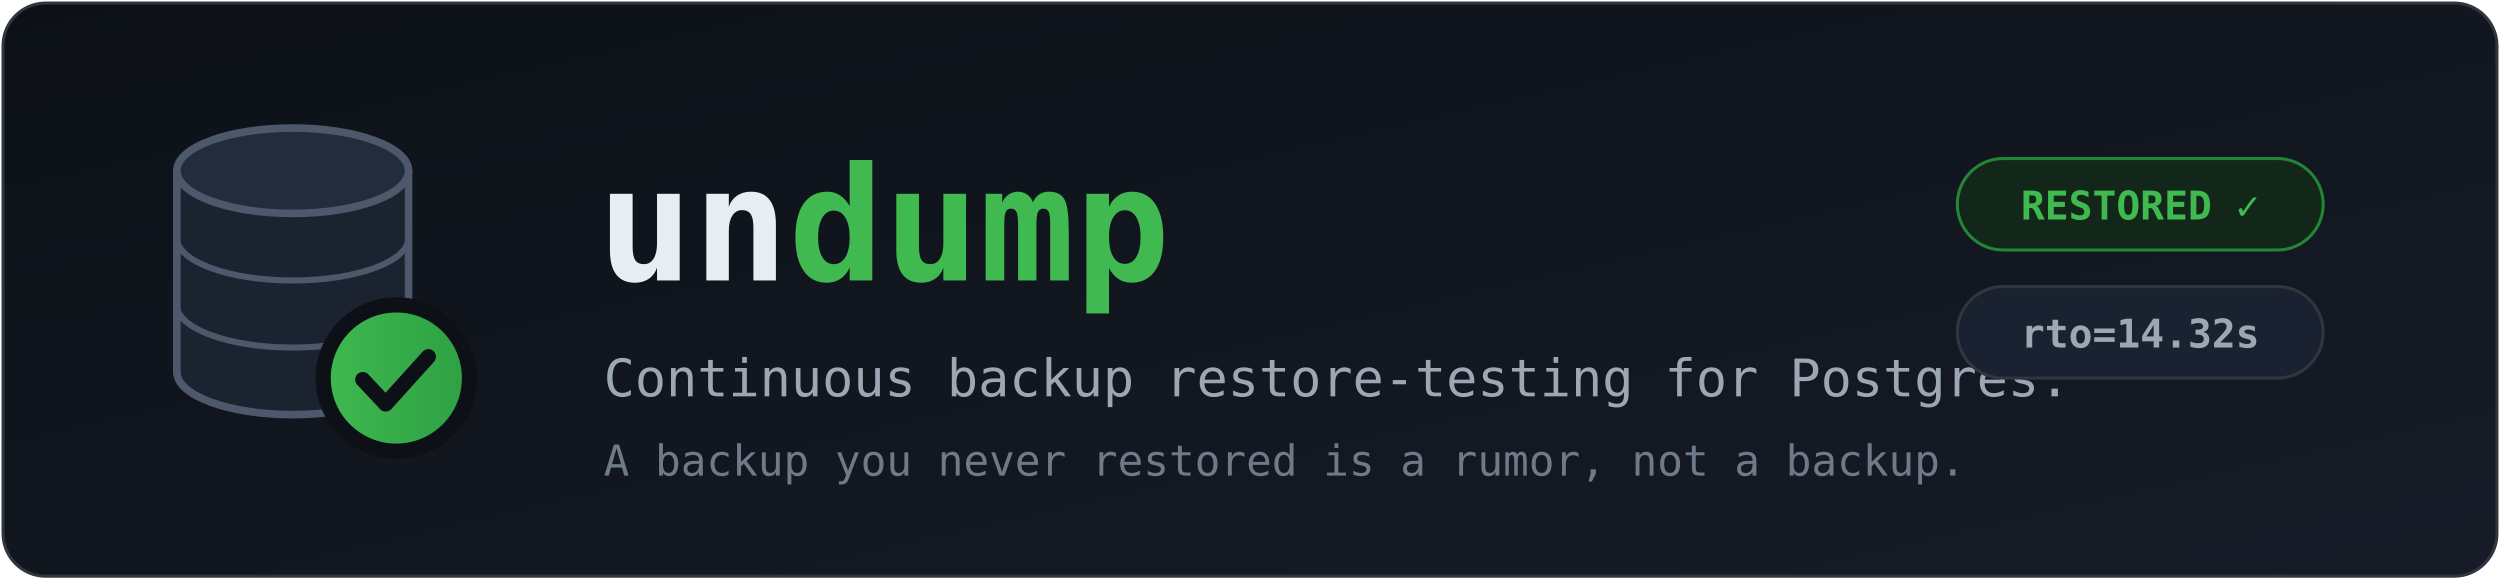
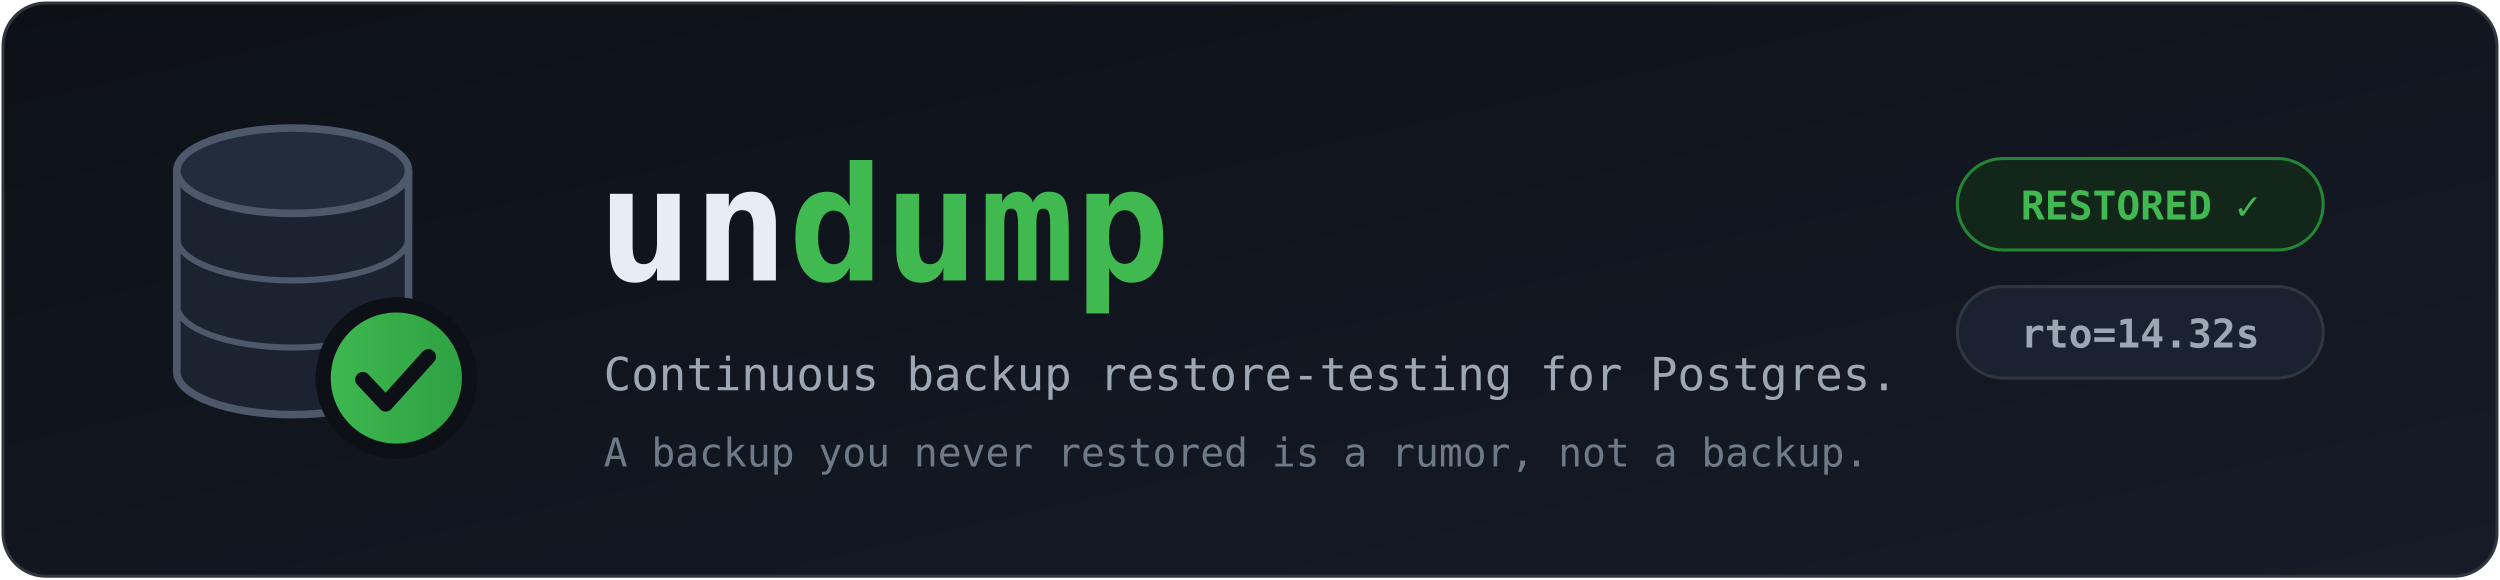
<svg xmlns="http://www.w3.org/2000/svg" width="820" height="190" viewBox="0 0 820 190" role="img" aria-label="undump — continuous backup restore-testing for Postgres">
  <defs>
    <linearGradient id="bg" x1="0" y1="0" x2="1" y2="1">
      <stop offset="0" stop-color="#0d1117" />
      <stop offset="1" stop-color="#161b27" />
    </linearGradient>
    <linearGradient id="accent" x1="0" y1="0" x2="1" y2="0">
      <stop offset="0" stop-color="#3fb950" />
      <stop offset="1" stop-color="#2ea043" />
    </linearGradient>
  </defs>
  <rect x="1" y="1" width="818" height="188" rx="14" fill="url(#bg)" stroke="#30363d" stroke-width="1" />
  <g transform="translate(58,42)">
    <path d="M0 14 v66 a38 14 0 0 0 76 0 v-66" fill="#1c2330" stroke="#4d586b" stroke-width="2.5" />
    <ellipse cx="38" cy="14" rx="38" ry="14" fill="#232c3d" stroke="#4d586b" stroke-width="2.5" />
    <path d="M0 36 a38 14 0 0 0 76 0" fill="none" stroke="#4d586b" stroke-width="2" />
    <path d="M0 58 a38 14 0 0 0 76 0" fill="none" stroke="#4d586b" stroke-width="2" />
    <circle cx="72" cy="82" r="24" fill="url(#accent)" stroke="#0d1117" stroke-width="5" />
    <path d="M61 82.5 l7.5 8 l14 -15.5" fill="none" stroke="#0d1117" stroke-width="5" stroke-linecap="round" stroke-linejoin="round" />
  </g>
  <g font-family="ui-monospace, SFMono-Regular, Menlo, Consolas, monospace">
    <text x="196" y="92" font-size="52" font-weight="700" fill="#e6edf3">un<tspan fill="#3fb950">dump</tspan>
    </text>
-     <text x="198" y="130" font-size="17" fill="#9da7b3">Continuous backup restore-testing for Postgres.</text>
-     <text x="198" y="156" font-size="14" fill="#6e7a87">A backup you never restored is a rumor, not a backup.</text>
+     <text x="198" y="128" font-size="15" fill="#9da7b3">Continuous backup restore-testing for Postgres.</text>
+     <text x="198" y="153" font-size="13" fill="#6e7a87">A backup you never restored is a rumor, not a backup.</text>
  </g>
  <g font-family="ui-monospace, SFMono-Regular, Menlo, Consolas, monospace" font-size="13" font-weight="600">
    <rect x="642" y="52" width="120" height="30" rx="15" fill="#12261a" stroke="#238636" />
    <text x="702" y="72" text-anchor="middle" fill="#3fb950">RESTORED ✓</text>
    <rect x="642" y="94" width="120" height="30" rx="15" fill="#1a2130" stroke="#30363d" />
    <text x="702" y="114" text-anchor="middle" fill="#9da7b3">rto=14.32s</text>
  </g>
</svg>
